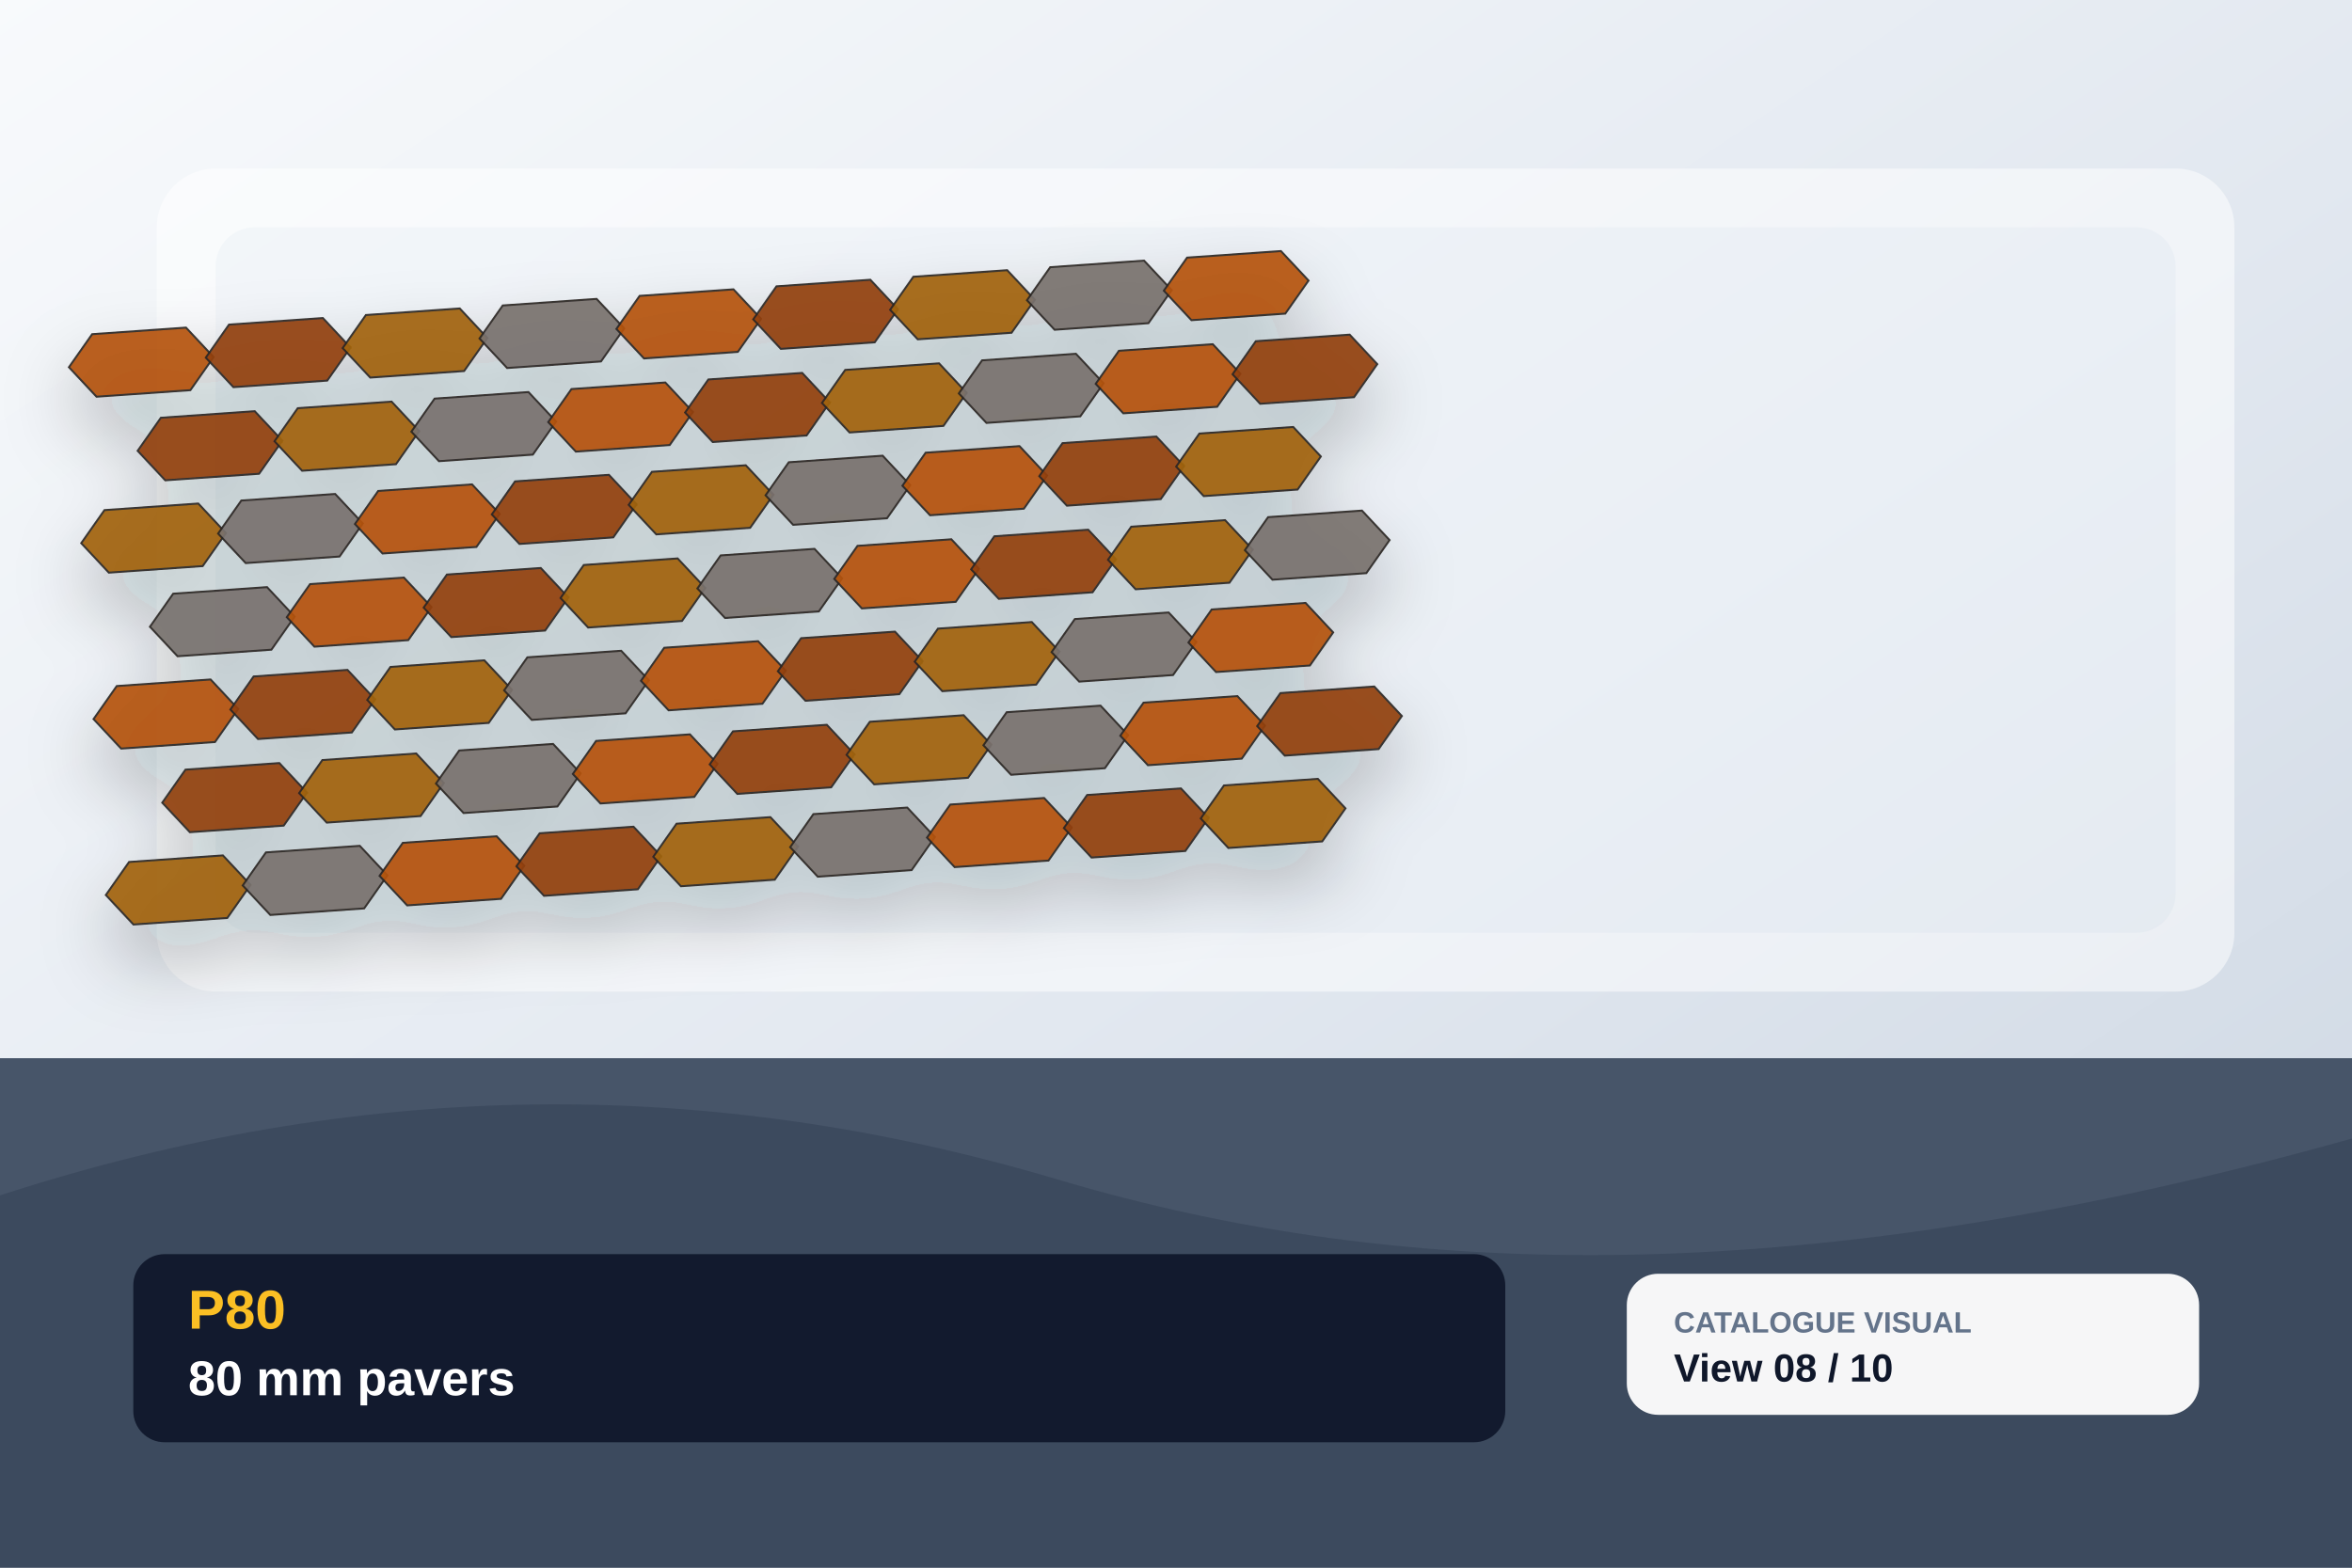
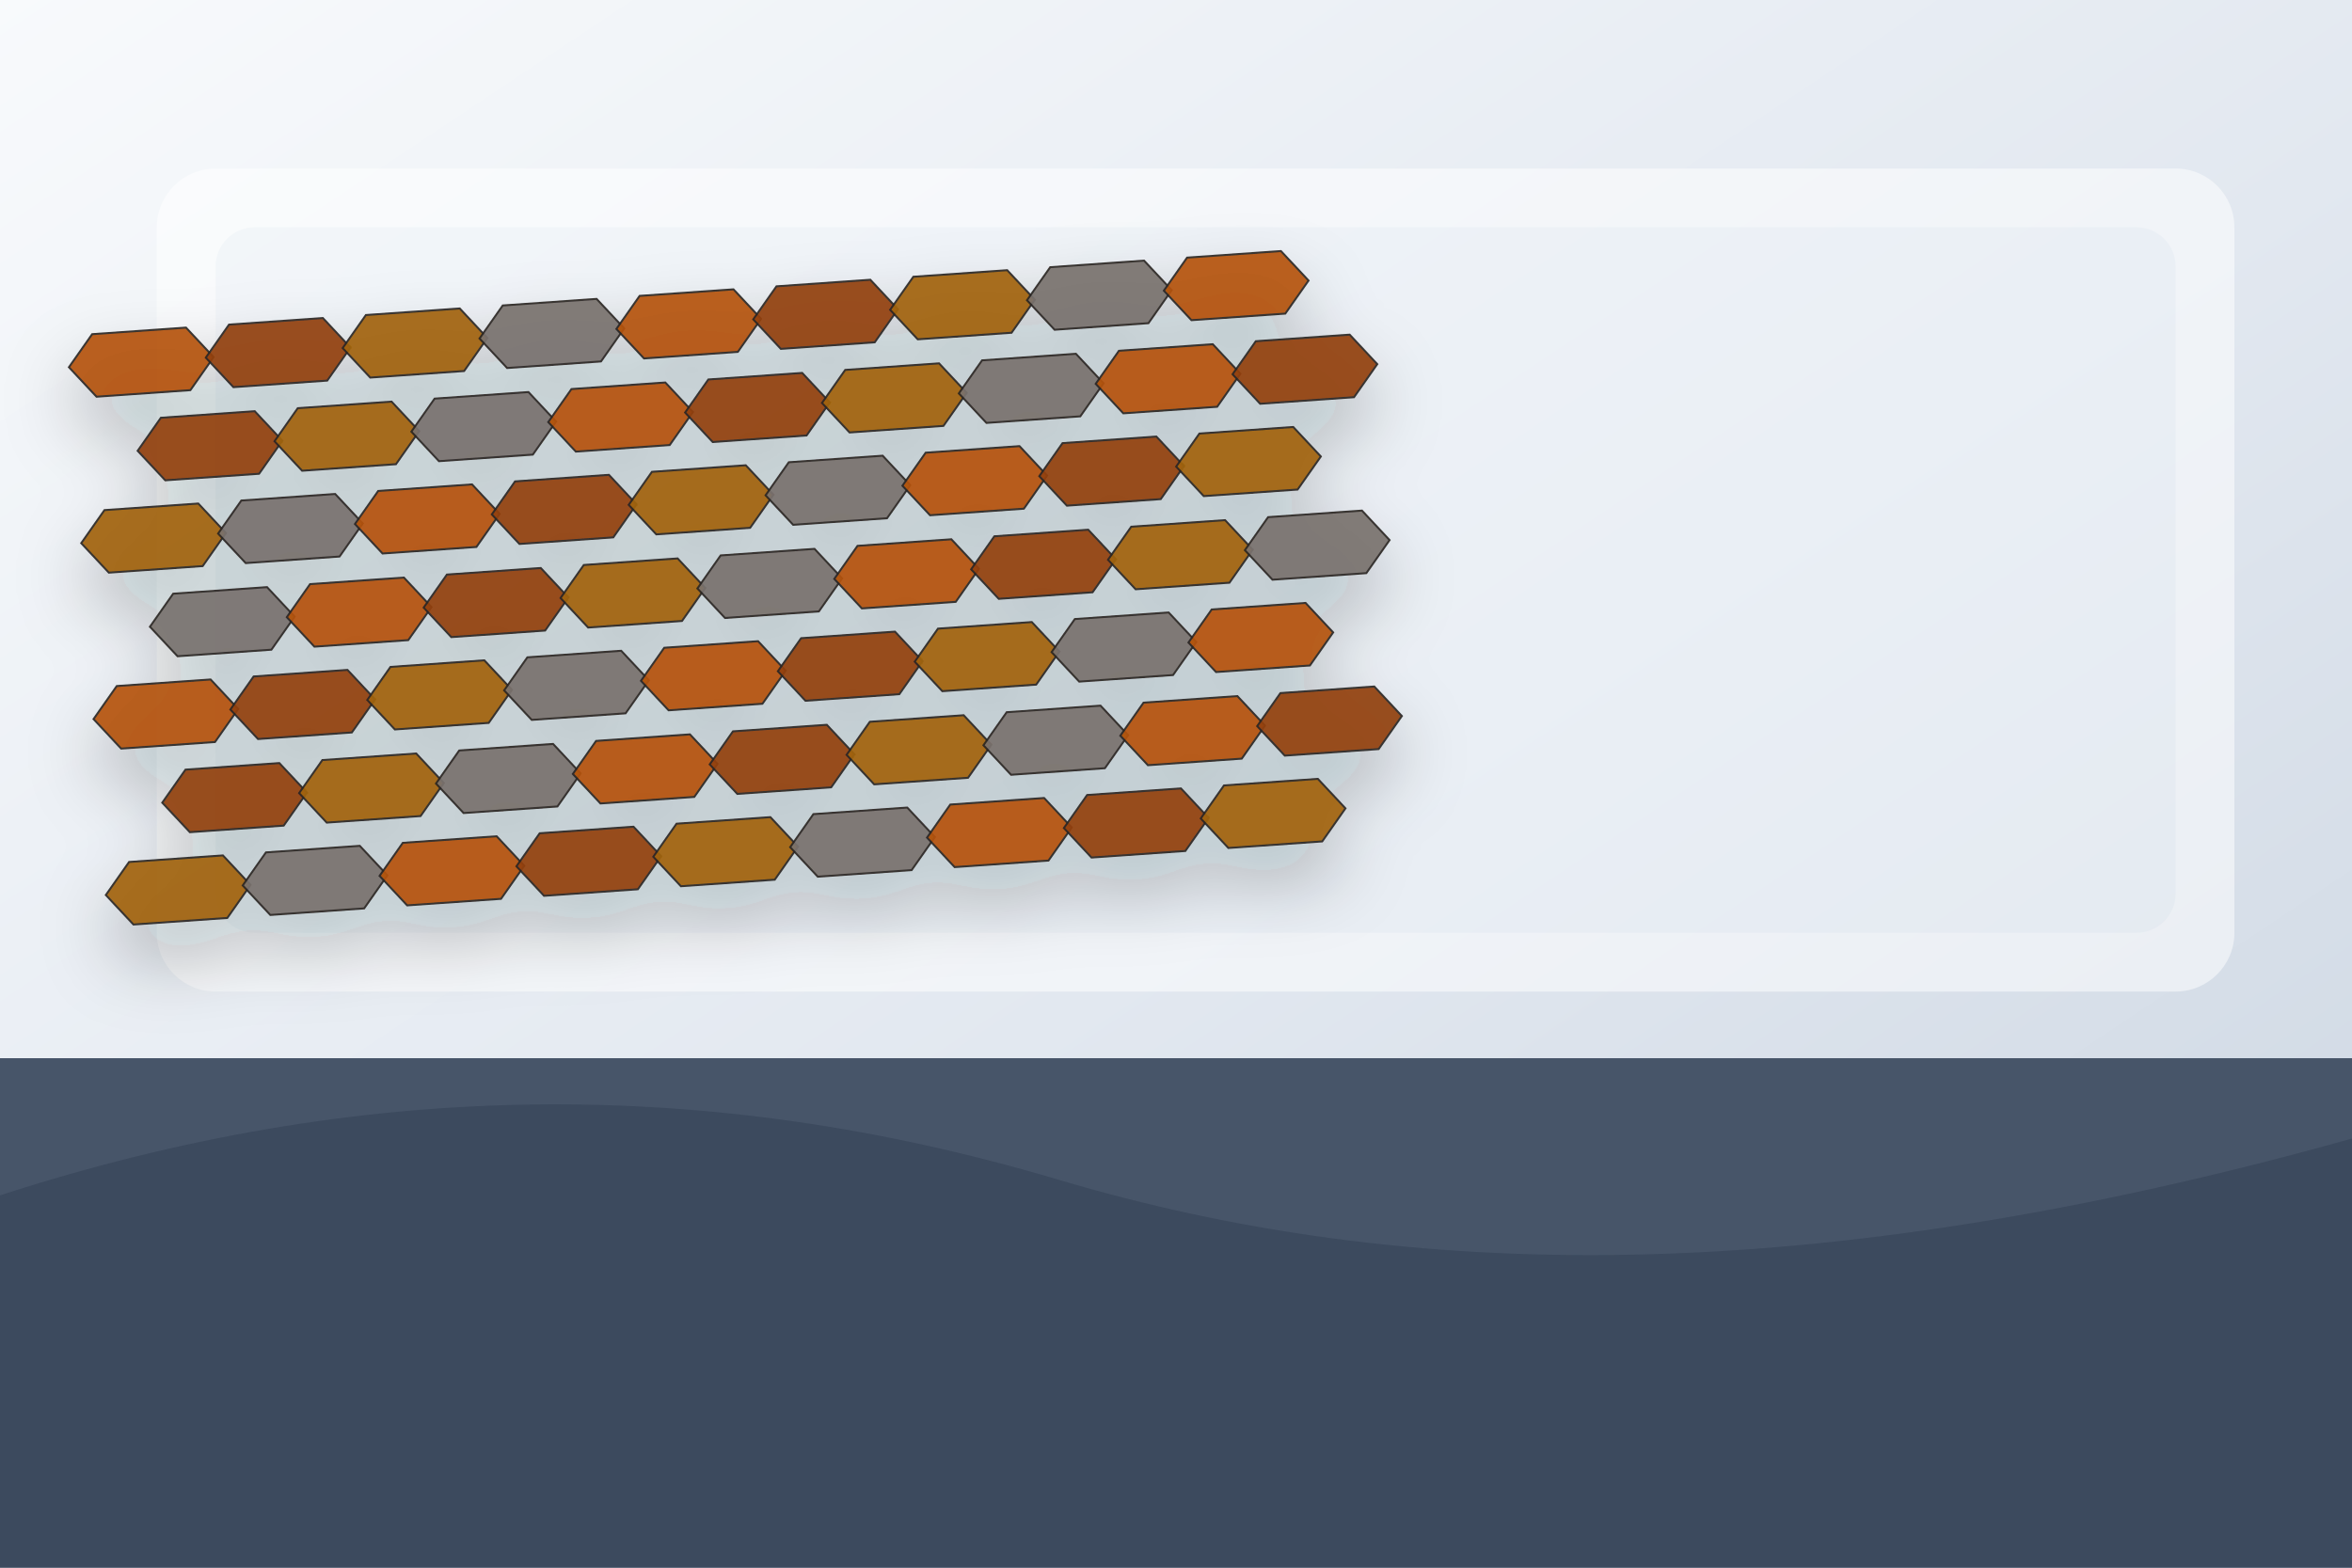
- <svg xmlns="http://www.w3.org/2000/svg" width="1200" height="800" viewBox="0 0 1200 800" role="img" aria-label="80 mm pavers - catalogue view 8">
+ <svg xmlns="http://www.w3.org/2000/svg" width="1200" height="800" viewBox="0 0 1200 800" role="img" aria-label="Product catalogue visual 8">
  <defs>
    <linearGradient id="sky" x1="0" x2="1" y1="0" y2="1">
      <stop offset="0%" stop-color="#f8fafc" />
      <stop offset="55%" stop-color="#e2e8f0" />
      <stop offset="100%" stop-color="#cbd5e1" />
    </linearGradient>
    <linearGradient id="face" x1="0" x2="1" y1="0" y2="1">
      <stop offset="0%" stop-color="#d6a56a" />
      <stop offset="55%" stop-color="#8b5e3c" />
      <stop offset="100%" stop-color="#334155" />
    </linearGradient>
    <filter id="shadow" x="-20%" y="-20%" width="140%" height="140%">
      <feDropShadow dx="0" dy="18" stdDeviation="18" flood-color="#0f172a" flood-opacity=".28" />
    </filter>
  </defs>
  <rect width="1200" height="800" fill="url(#sky)" />
  <rect y="540" width="1200" height="260" fill="#475569" />
  <path d="M0 610c185-60 362-61 540-8s385 56 660-21v219H0z" fill="#334155" opacity=".55" />
  <g opacity=".5">
    <rect x="80" y="86" width="1060" height="420" rx="30" fill="#ffffff" />
    <rect x="110" y="116" width="1000" height="360" rx="20" fill="#f1f5f9" />
  </g>
  <g filter="url(#shadow)">
    <g transform="translate(58,145) rotate(-4 360 170)">
      <path d="M0 0h48l13 16-13 16h-48l-13-16z" fill="#b45309" stroke="#292524" stroke-width="1" opacity=".92" />
      <path d="M70 0h48l13 16-13 16h-48l-13-16z" fill="#92400e" stroke="#292524" stroke-width="1" opacity=".92" />
      <path d="M140 0h48l13 16-13 16h-48l-13-16z" fill="#a16207" stroke="#292524" stroke-width="1" opacity=".92" />
      <path d="M210 0h48l13 16-13 16h-48l-13-16z" fill="#78716c" stroke="#292524" stroke-width="1" opacity=".92" />
      <path d="M280 0h48l13 16-13 16h-48l-13-16z" fill="#b45309" stroke="#292524" stroke-width="1" opacity=".92" />
      <path d="M350 0h48l13 16-13 16h-48l-13-16z" fill="#92400e" stroke="#292524" stroke-width="1" opacity=".92" />
      <path d="M420 0h48l13 16-13 16h-48l-13-16z" fill="#a16207" stroke="#292524" stroke-width="1" opacity=".92" />
      <path d="M490 0h48l13 16-13 16h-48l-13-16z" fill="#78716c" stroke="#292524" stroke-width="1" opacity=".92" />
      <path d="M560 0h48l13 16-13 16h-48l-13-16z" fill="#b45309" stroke="#292524" stroke-width="1" opacity=".92" />
      <path d="M32 45h48l13 16-13 16h-48l-13-16z" fill="#92400e" stroke="#292524" stroke-width="1" opacity=".92" />
      <path d="M102 45h48l13 16-13 16h-48l-13-16z" fill="#a16207" stroke="#292524" stroke-width="1" opacity=".92" />
      <path d="M172 45h48l13 16-13 16h-48l-13-16z" fill="#78716c" stroke="#292524" stroke-width="1" opacity=".92" />
      <path d="M242 45h48l13 16-13 16h-48l-13-16z" fill="#b45309" stroke="#292524" stroke-width="1" opacity=".92" />
      <path d="M312 45h48l13 16-13 16h-48l-13-16z" fill="#92400e" stroke="#292524" stroke-width="1" opacity=".92" />
      <path d="M382 45h48l13 16-13 16h-48l-13-16z" fill="#a16207" stroke="#292524" stroke-width="1" opacity=".92" />
      <path d="M452 45h48l13 16-13 16h-48l-13-16z" fill="#78716c" stroke="#292524" stroke-width="1" opacity=".92" />
      <path d="M522 45h48l13 16-13 16h-48l-13-16z" fill="#b45309" stroke="#292524" stroke-width="1" opacity=".92" />
      <path d="M592 45h48l13 16-13 16h-48l-13-16z" fill="#92400e" stroke="#292524" stroke-width="1" opacity=".92" />
      <path d="M0 90h48l13 16-13 16h-48l-13-16z" fill="#a16207" stroke="#292524" stroke-width="1" opacity=".92" />
      <path d="M70 90h48l13 16-13 16h-48l-13-16z" fill="#78716c" stroke="#292524" stroke-width="1" opacity=".92" />
      <path d="M140 90h48l13 16-13 16h-48l-13-16z" fill="#b45309" stroke="#292524" stroke-width="1" opacity=".92" />
      <path d="M210 90h48l13 16-13 16h-48l-13-16z" fill="#92400e" stroke="#292524" stroke-width="1" opacity=".92" />
      <path d="M280 90h48l13 16-13 16h-48l-13-16z" fill="#a16207" stroke="#292524" stroke-width="1" opacity=".92" />
      <path d="M350 90h48l13 16-13 16h-48l-13-16z" fill="#78716c" stroke="#292524" stroke-width="1" opacity=".92" />
      <path d="M420 90h48l13 16-13 16h-48l-13-16z" fill="#b45309" stroke="#292524" stroke-width="1" opacity=".92" />
      <path d="M490 90h48l13 16-13 16h-48l-13-16z" fill="#92400e" stroke="#292524" stroke-width="1" opacity=".92" />
      <path d="M560 90h48l13 16-13 16h-48l-13-16z" fill="#a16207" stroke="#292524" stroke-width="1" opacity=".92" />
      <path d="M32 135h48l13 16-13 16h-48l-13-16z" fill="#78716c" stroke="#292524" stroke-width="1" opacity=".92" />
      <path d="M102 135h48l13 16-13 16h-48l-13-16z" fill="#b45309" stroke="#292524" stroke-width="1" opacity=".92" />
      <path d="M172 135h48l13 16-13 16h-48l-13-16z" fill="#92400e" stroke="#292524" stroke-width="1" opacity=".92" />
      <path d="M242 135h48l13 16-13 16h-48l-13-16z" fill="#a16207" stroke="#292524" stroke-width="1" opacity=".92" />
      <path d="M312 135h48l13 16-13 16h-48l-13-16z" fill="#78716c" stroke="#292524" stroke-width="1" opacity=".92" />
      <path d="M382 135h48l13 16-13 16h-48l-13-16z" fill="#b45309" stroke="#292524" stroke-width="1" opacity=".92" />
      <path d="M452 135h48l13 16-13 16h-48l-13-16z" fill="#92400e" stroke="#292524" stroke-width="1" opacity=".92" />
      <path d="M522 135h48l13 16-13 16h-48l-13-16z" fill="#a16207" stroke="#292524" stroke-width="1" opacity=".92" />
      <path d="M592 135h48l13 16-13 16h-48l-13-16z" fill="#78716c" stroke="#292524" stroke-width="1" opacity=".92" />
      <path d="M0 180h48l13 16-13 16h-48l-13-16z" fill="#b45309" stroke="#292524" stroke-width="1" opacity=".92" />
      <path d="M70 180h48l13 16-13 16h-48l-13-16z" fill="#92400e" stroke="#292524" stroke-width="1" opacity=".92" />
      <path d="M140 180h48l13 16-13 16h-48l-13-16z" fill="#a16207" stroke="#292524" stroke-width="1" opacity=".92" />
      <path d="M210 180h48l13 16-13 16h-48l-13-16z" fill="#78716c" stroke="#292524" stroke-width="1" opacity=".92" />
      <path d="M280 180h48l13 16-13 16h-48l-13-16z" fill="#b45309" stroke="#292524" stroke-width="1" opacity=".92" />
      <path d="M350 180h48l13 16-13 16h-48l-13-16z" fill="#92400e" stroke="#292524" stroke-width="1" opacity=".92" />
      <path d="M420 180h48l13 16-13 16h-48l-13-16z" fill="#a16207" stroke="#292524" stroke-width="1" opacity=".92" />
      <path d="M490 180h48l13 16-13 16h-48l-13-16z" fill="#78716c" stroke="#292524" stroke-width="1" opacity=".92" />
      <path d="M560 180h48l13 16-13 16h-48l-13-16z" fill="#b45309" stroke="#292524" stroke-width="1" opacity=".92" />
      <path d="M32 225h48l13 16-13 16h-48l-13-16z" fill="#92400e" stroke="#292524" stroke-width="1" opacity=".92" />
      <path d="M102 225h48l13 16-13 16h-48l-13-16z" fill="#a16207" stroke="#292524" stroke-width="1" opacity=".92" />
      <path d="M172 225h48l13 16-13 16h-48l-13-16z" fill="#78716c" stroke="#292524" stroke-width="1" opacity=".92" />
      <path d="M242 225h48l13 16-13 16h-48l-13-16z" fill="#b45309" stroke="#292524" stroke-width="1" opacity=".92" />
      <path d="M312 225h48l13 16-13 16h-48l-13-16z" fill="#92400e" stroke="#292524" stroke-width="1" opacity=".92" />
      <path d="M382 225h48l13 16-13 16h-48l-13-16z" fill="#a16207" stroke="#292524" stroke-width="1" opacity=".92" />
      <path d="M452 225h48l13 16-13 16h-48l-13-16z" fill="#78716c" stroke="#292524" stroke-width="1" opacity=".92" />
      <path d="M522 225h48l13 16-13 16h-48l-13-16z" fill="#b45309" stroke="#292524" stroke-width="1" opacity=".92" />
      <path d="M592 225h48l13 16-13 16h-48l-13-16z" fill="#92400e" stroke="#292524" stroke-width="1" opacity=".92" />
      <path d="M0 270h48l13 16-13 16h-48l-13-16z" fill="#a16207" stroke="#292524" stroke-width="1" opacity=".92" />
      <path d="M70 270h48l13 16-13 16h-48l-13-16z" fill="#78716c" stroke="#292524" stroke-width="1" opacity=".92" />
      <path d="M140 270h48l13 16-13 16h-48l-13-16z" fill="#b45309" stroke="#292524" stroke-width="1" opacity=".92" />
      <path d="M210 270h48l13 16-13 16h-48l-13-16z" fill="#92400e" stroke="#292524" stroke-width="1" opacity=".92" />
      <path d="M280 270h48l13 16-13 16h-48l-13-16z" fill="#a16207" stroke="#292524" stroke-width="1" opacity=".92" />
      <path d="M350 270h48l13 16-13 16h-48l-13-16z" fill="#78716c" stroke="#292524" stroke-width="1" opacity=".92" />
      <path d="M420 270h48l13 16-13 16h-48l-13-16z" fill="#b45309" stroke="#292524" stroke-width="1" opacity=".92" />
      <path d="M490 270h48l13 16-13 16h-48l-13-16z" fill="#92400e" stroke="#292524" stroke-width="1" opacity=".92" />
      <path d="M560 270h48l13 16-13 16h-48l-13-16z" fill="#a16207" stroke="#292524" stroke-width="1" opacity=".92" />
    </g>
  </g>
-   <g transform="translate(68,640)">
-     <rect width="700" height="96" rx="16" fill="#0f172a" opacity=".94" />
-     <text x="28" y="38" font-family="Arial, sans-serif" font-size="28" font-weight="800" fill="#fbbf24">P80</text>
-     <text x="28" y="72" font-family="Arial, sans-serif" font-size="25" font-weight="800" fill="#ffffff">80 mm pavers</text>
-   </g>
-   <g transform="translate(830,650)">
-     <rect width="292" height="72" rx="16" fill="#ffffff" opacity=".95" />
-     <text x="24" y="30" font-family="Arial, sans-serif" font-size="15" font-weight="800" fill="#64748b">CATALOGUE VISUAL</text>
-     <text x="24" y="55" font-family="Arial, sans-serif" font-size="20" font-weight="900" fill="#0f172a">View 08 / 10</text>
-   </g>
</svg>
